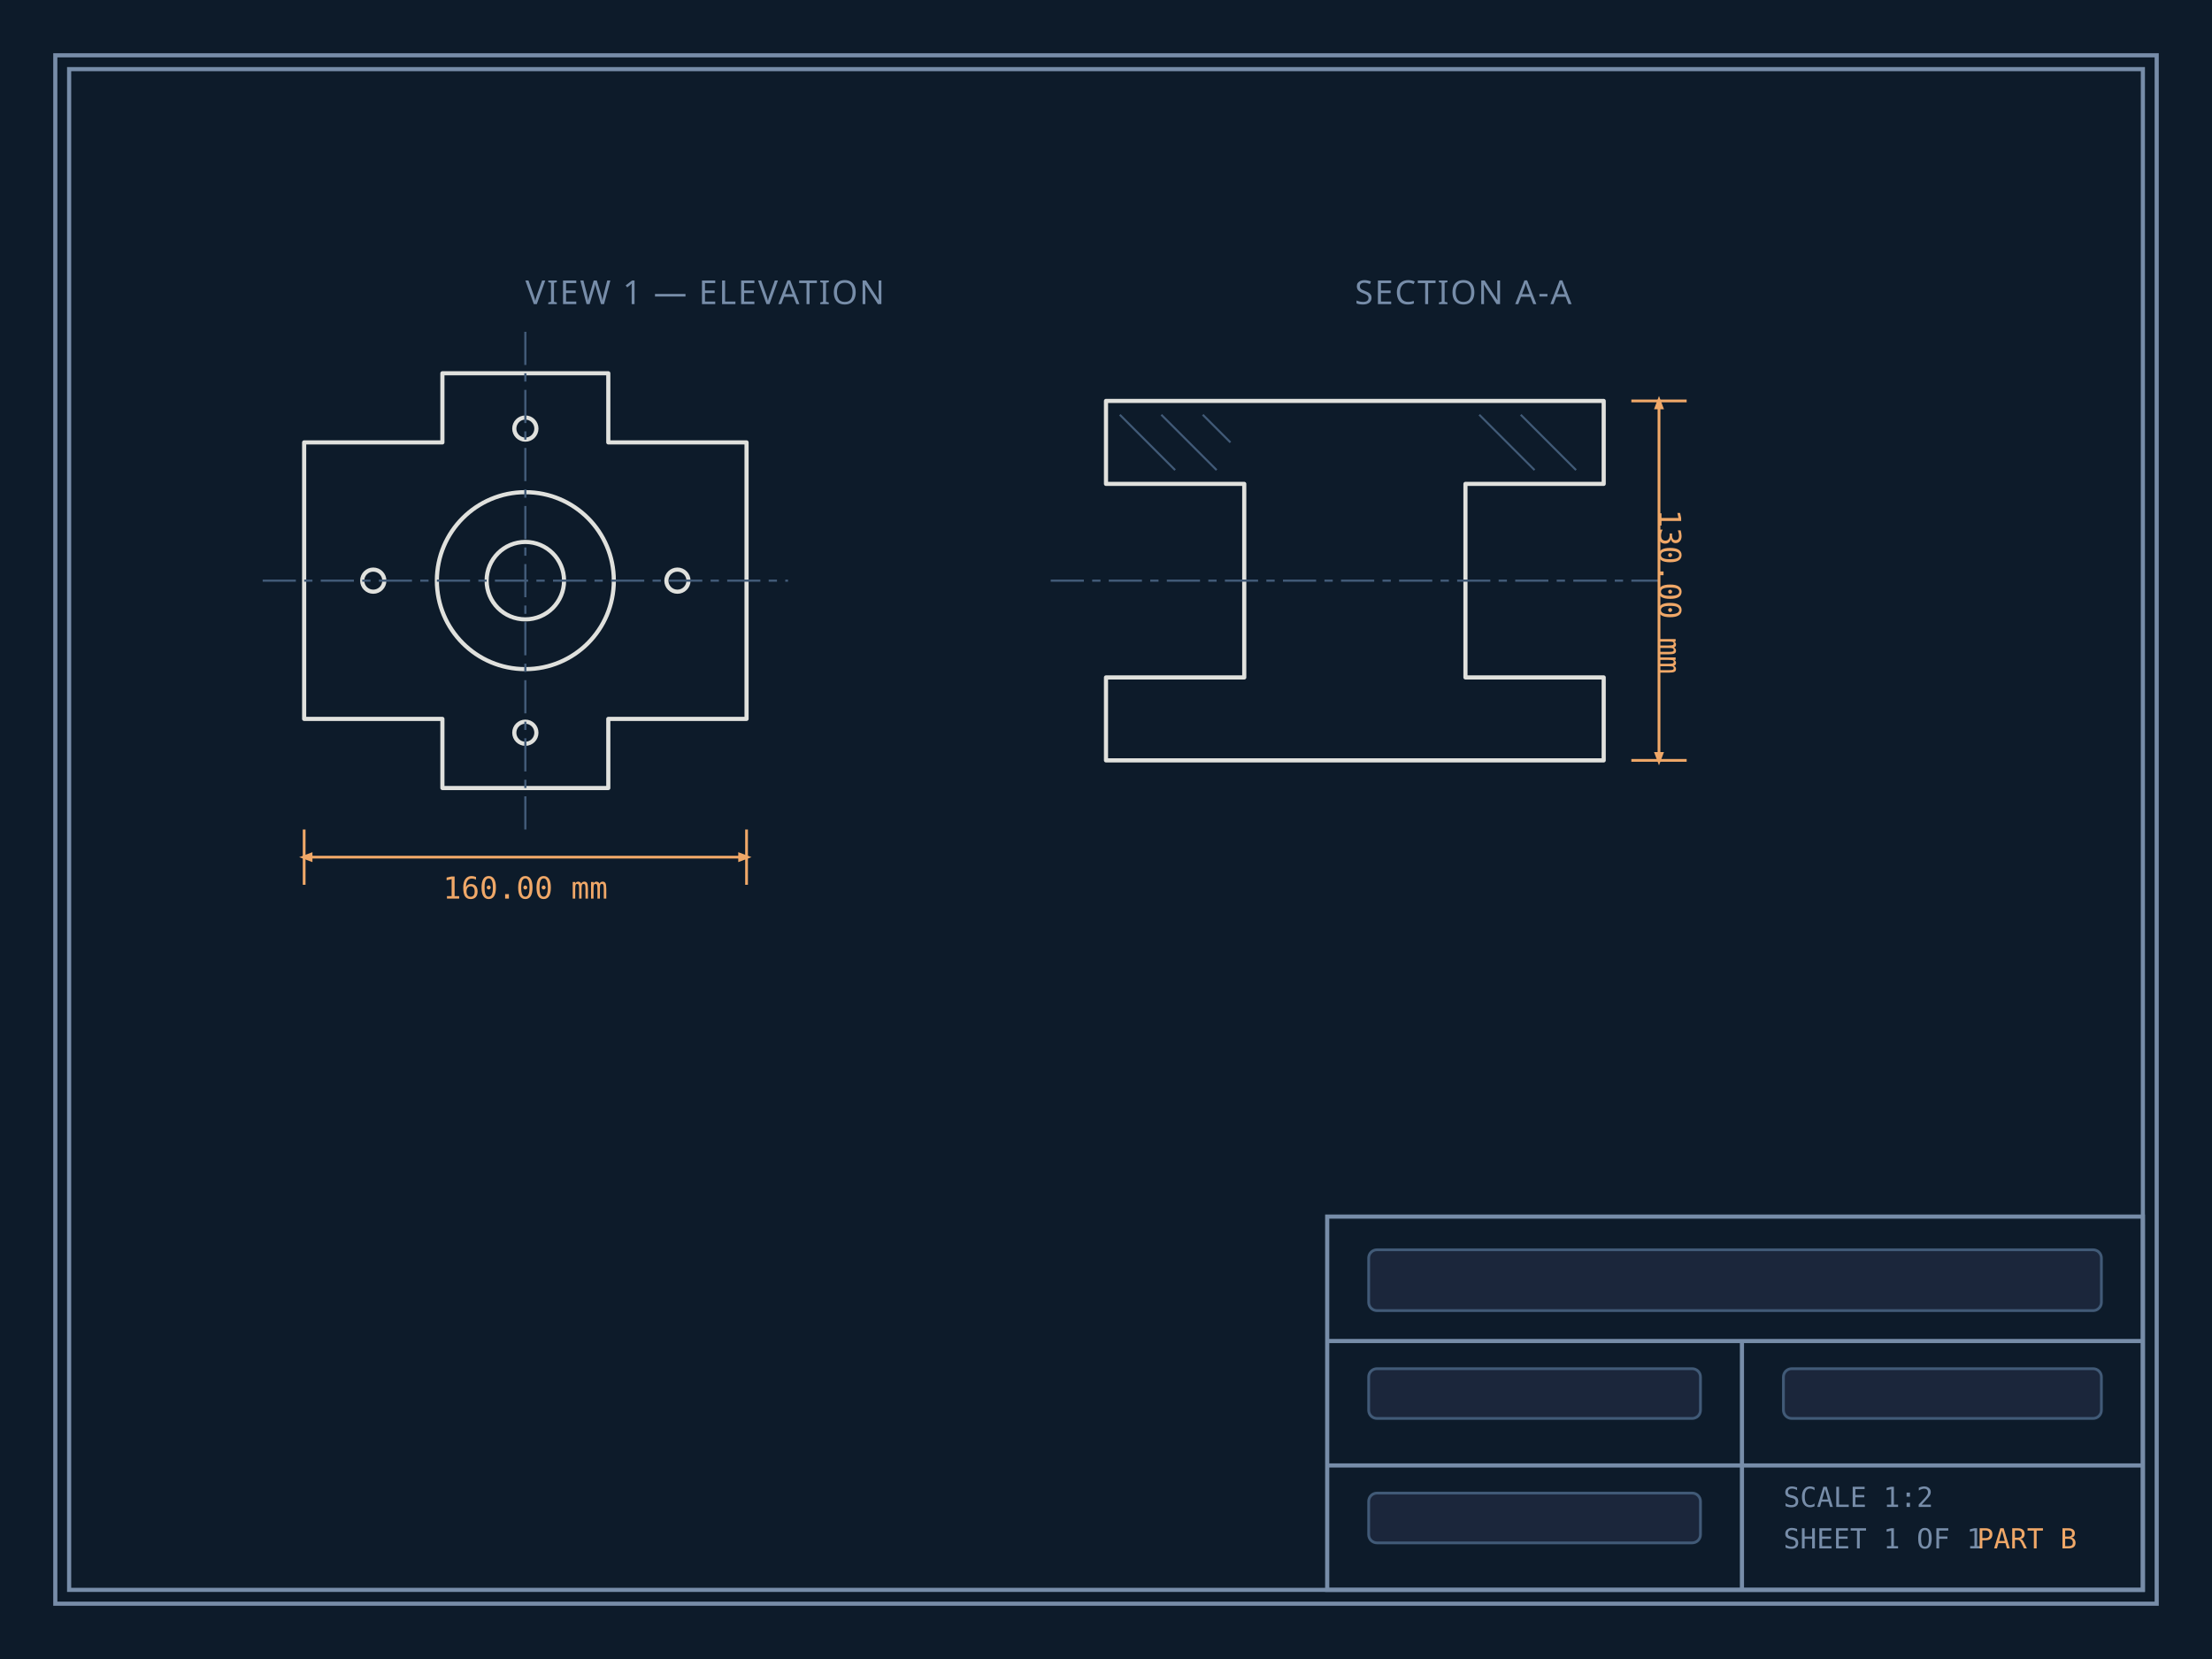
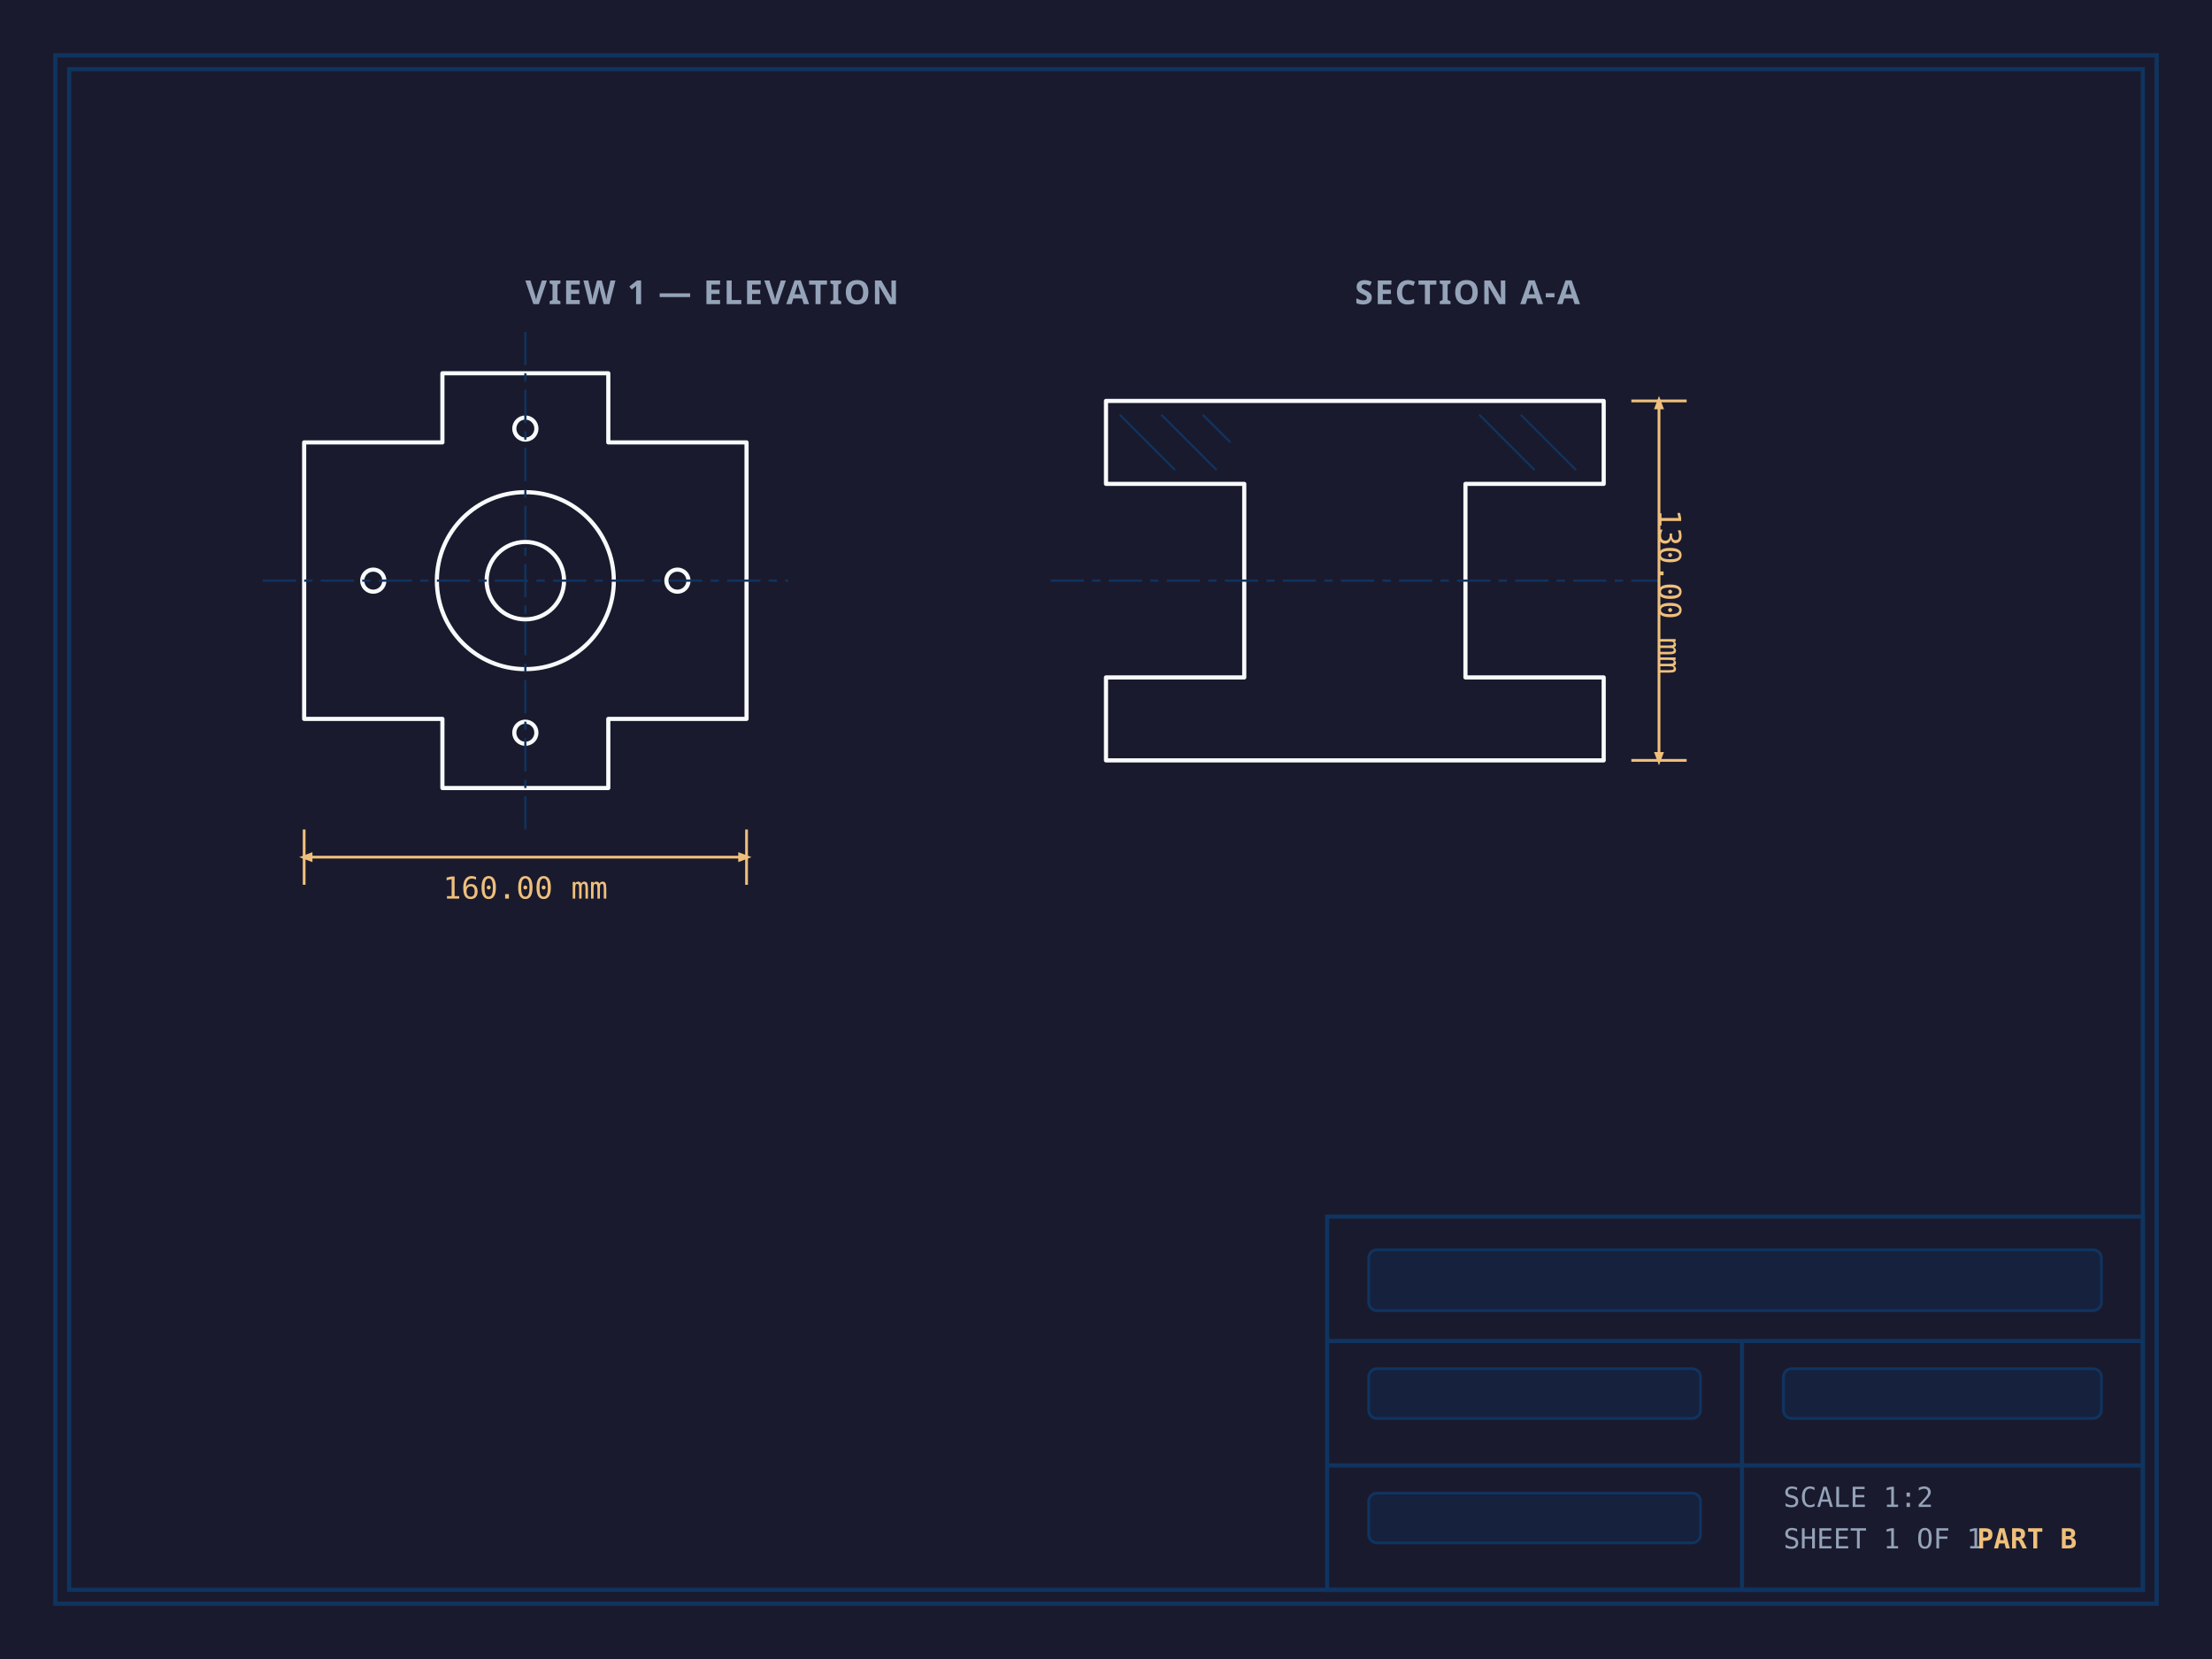
<svg xmlns="http://www.w3.org/2000/svg" viewBox="0 0 800 600" width="100%" height="100%">
  <defs>
    <style>
-       .border { stroke: #778DA9; stroke-width: 1.5; fill: none; }
-       .solid-geom { stroke: #E0E1DD; stroke-width: 1.5; fill: none; stroke-linecap: round; stroke-linejoin: round; }
-       .hidden-geom { stroke: #778DA9; stroke-width: 1; stroke-dasharray: 4 2; fill: none; }
-       .centerline { stroke: #415A77; stroke-width: 0.8; stroke-dasharray: 12 3 3 3; }
-       .dim-line { stroke: #F0A868; stroke-width: 1; fill: none; }
-       .dim-text { font-family: monospace; font-size: 11px; fill: #F0A868; text-anchor: middle; }
-       .label-text { font-family: sans-serif; font-size: 12px; fill: #778DA9; letter-spacing: 0.05em; font-weight: 500; }
-       .redaction-bar { fill: #1B263B; stroke: #415A77; stroke-width: 1; }
-       .hatch { stroke: #415A77; stroke-width: 0.75; }
+       .border { stroke: #0F3460; stroke-width: 1.5; fill: none; }
+       .solid-geom { stroke: #F8FAFC; stroke-width: 1.5; fill: none; stroke-linecap: round; stroke-linejoin: round; }
+       .hidden-geom { stroke: #64748B; stroke-width: 1; stroke-dasharray: 4 2; fill: none; }
+       .centerline { stroke: #0F3460; stroke-width: 0.8; stroke-dasharray: 12 3 3 3; }
+       .dim-line { stroke: #EFC07B; stroke-width: 1; fill: none; }
+       .dim-text { font-family: monospace; font-size: 11px; fill: #EFC07B; text-anchor: middle; font-weight: 500; }
+       .label-text { font-family: sans-serif; font-size: 12px; fill: #94A3B8; letter-spacing: 0.05em; font-weight: 600; }
+       .redaction-bar { fill: #16213E; stroke: #0F3460; stroke-width: 1; }
+       .hatch { stroke: #0F3460; stroke-width: 0.75; }
    </style>
    <marker id="arrowB" viewBox="0 0 10 10" refX="5" refY="5" markerWidth="6" markerHeight="6" orient="auto-start-reverse">
-       <path d="M 0 2 L 8 5 L 0 8 z" fill="#F0A868" />
+       <path d="M 0 2 L 8 5 L 0 8 z" fill="#EFC07B" />
    </marker>
  </defs>
-   <rect width="800" height="600" fill="#0D1B2A" />
+   <rect width="800" height="600" fill="#1A1A2E" />
  <rect x="20" y="20" width="760" height="560" class="border" />
  <rect x="25" y="25" width="750" height="550" class="border" stroke-width="0.75" />
  <g id="part-b-front" transform="translate(80, 90)">
    <text x="110" y="20" class="label-text">VIEW 1 — ELEVATION</text>
    <path class="solid-geom" d="M 30,70 L 80,70 L 80,45 L 140,45 L 140,70 L 190,70 L 190,170 L 140,170 L 140,195 L 80,195 L 80,170 L 30,170 Z" />
    <circle cx="110" cy="120" r="32" class="solid-geom" />
    <circle cx="110" cy="120" r="14" class="solid-geom" />
    <circle cx="110" cy="65" r="4" class="solid-geom" />
    <circle cx="110" cy="175" r="4" class="solid-geom" />
    <circle cx="55" cy="120" r="4" class="solid-geom" />
    <circle cx="165" cy="120" r="4" class="solid-geom" />
    <line x1="15" y1="120" x2="205" y2="120" class="centerline" />
    <line x1="110" y1="30" x2="110" y2="210" class="centerline" />
    <line x1="30" y1="210" x2="30" y2="230" class="dim-line" />
    <line x1="190" y1="210" x2="190" y2="230" class="dim-line" />
    <line x1="30" y1="220" x2="190" y2="220" class="dim-line" marker-start="url(#arrowB)" marker-end="url(#arrowB)" />
    <text x="110" y="235" class="dim-text">160.00 mm</text>
  </g>
  <g id="part-b-section" transform="translate(360, 90)">
    <text x="130" y="20" class="label-text">SECTION A-A</text>
    <path class="solid-geom" d="M 40,55 L 220,55 L 220,85 L 170,85 L 170,155 L 220,155 L 220,185 L 40,185 L 40,155 L 90,155 L 90,85 L 40,85 Z" />
    <line x1="20" y1="120" x2="240" y2="120" class="centerline" />
    <line x1="45" y1="60" x2="65" y2="80" class="hatch" />
    <line x1="60" y1="60" x2="80" y2="80" class="hatch" />
    <line x1="75" y1="60" x2="85" y2="70" class="hatch" />
    <line x1="175" y1="60" x2="195" y2="80" class="hatch" />
    <line x1="190" y1="60" x2="210" y2="80" class="hatch" />
    <line x1="230" y1="55" x2="250" y2="55" class="dim-line" />
    <line x1="230" y1="185" x2="250" y2="185" class="dim-line" />
    <line x1="240" y1="55" x2="240" y2="185" class="dim-line" marker-start="url(#arrowB)" marker-end="url(#arrowB)" />
    <text x="240" y="124" class="dim-text" transform="rotate(90, 240, 124)">130.00 mm</text>
  </g>
  <g id="part-b-title" transform="translate(480, 440)">
-     <rect x="0" y="0" width="295" height="135" class="border" fill="#0D1B2A" />
+     <rect x="0" y="0" width="295" height="135" class="border" fill="#1A1A2E" />
    <line x1="0" y1="45" x2="295" y2="45" class="border" />
    <line x1="0" y1="90" x2="295" y2="90" class="border" />
    <line x1="150" y1="45" x2="150" y2="135" class="border" />
    <rect x="15" y="12" width="265" height="22" class="redaction-bar" rx="3" />
    <rect x="15" y="55" width="120" height="18" class="redaction-bar" rx="3" />
    <rect x="165" y="55" width="115" height="18" class="redaction-bar" rx="3" />
    <rect x="15" y="100" width="120" height="18" class="redaction-bar" rx="3" />
-     <text x="165" y="105" font-family="monospace" font-size="10" fill="#778DA9">SCALE 1:2</text>
-     <text x="165" y="120" font-family="monospace" font-size="10" fill="#778DA9">SHEET 1 OF 1</text>
-     <text x="235" y="120" font-family="monospace" font-size="10" fill="#F0A868">PART B</text>
+     <text x="165" y="105" font-family="monospace" font-size="10" fill="#94A3B8">SCALE 1:2</text>
+     <text x="165" y="120" font-family="monospace" font-size="10" fill="#94A3B8">SHEET 1 OF 1</text>
+     <text x="235" y="120" font-family="monospace" font-size="10" fill="#EFC07B" font-weight="bold">PART B</text>
  </g>
</svg>
